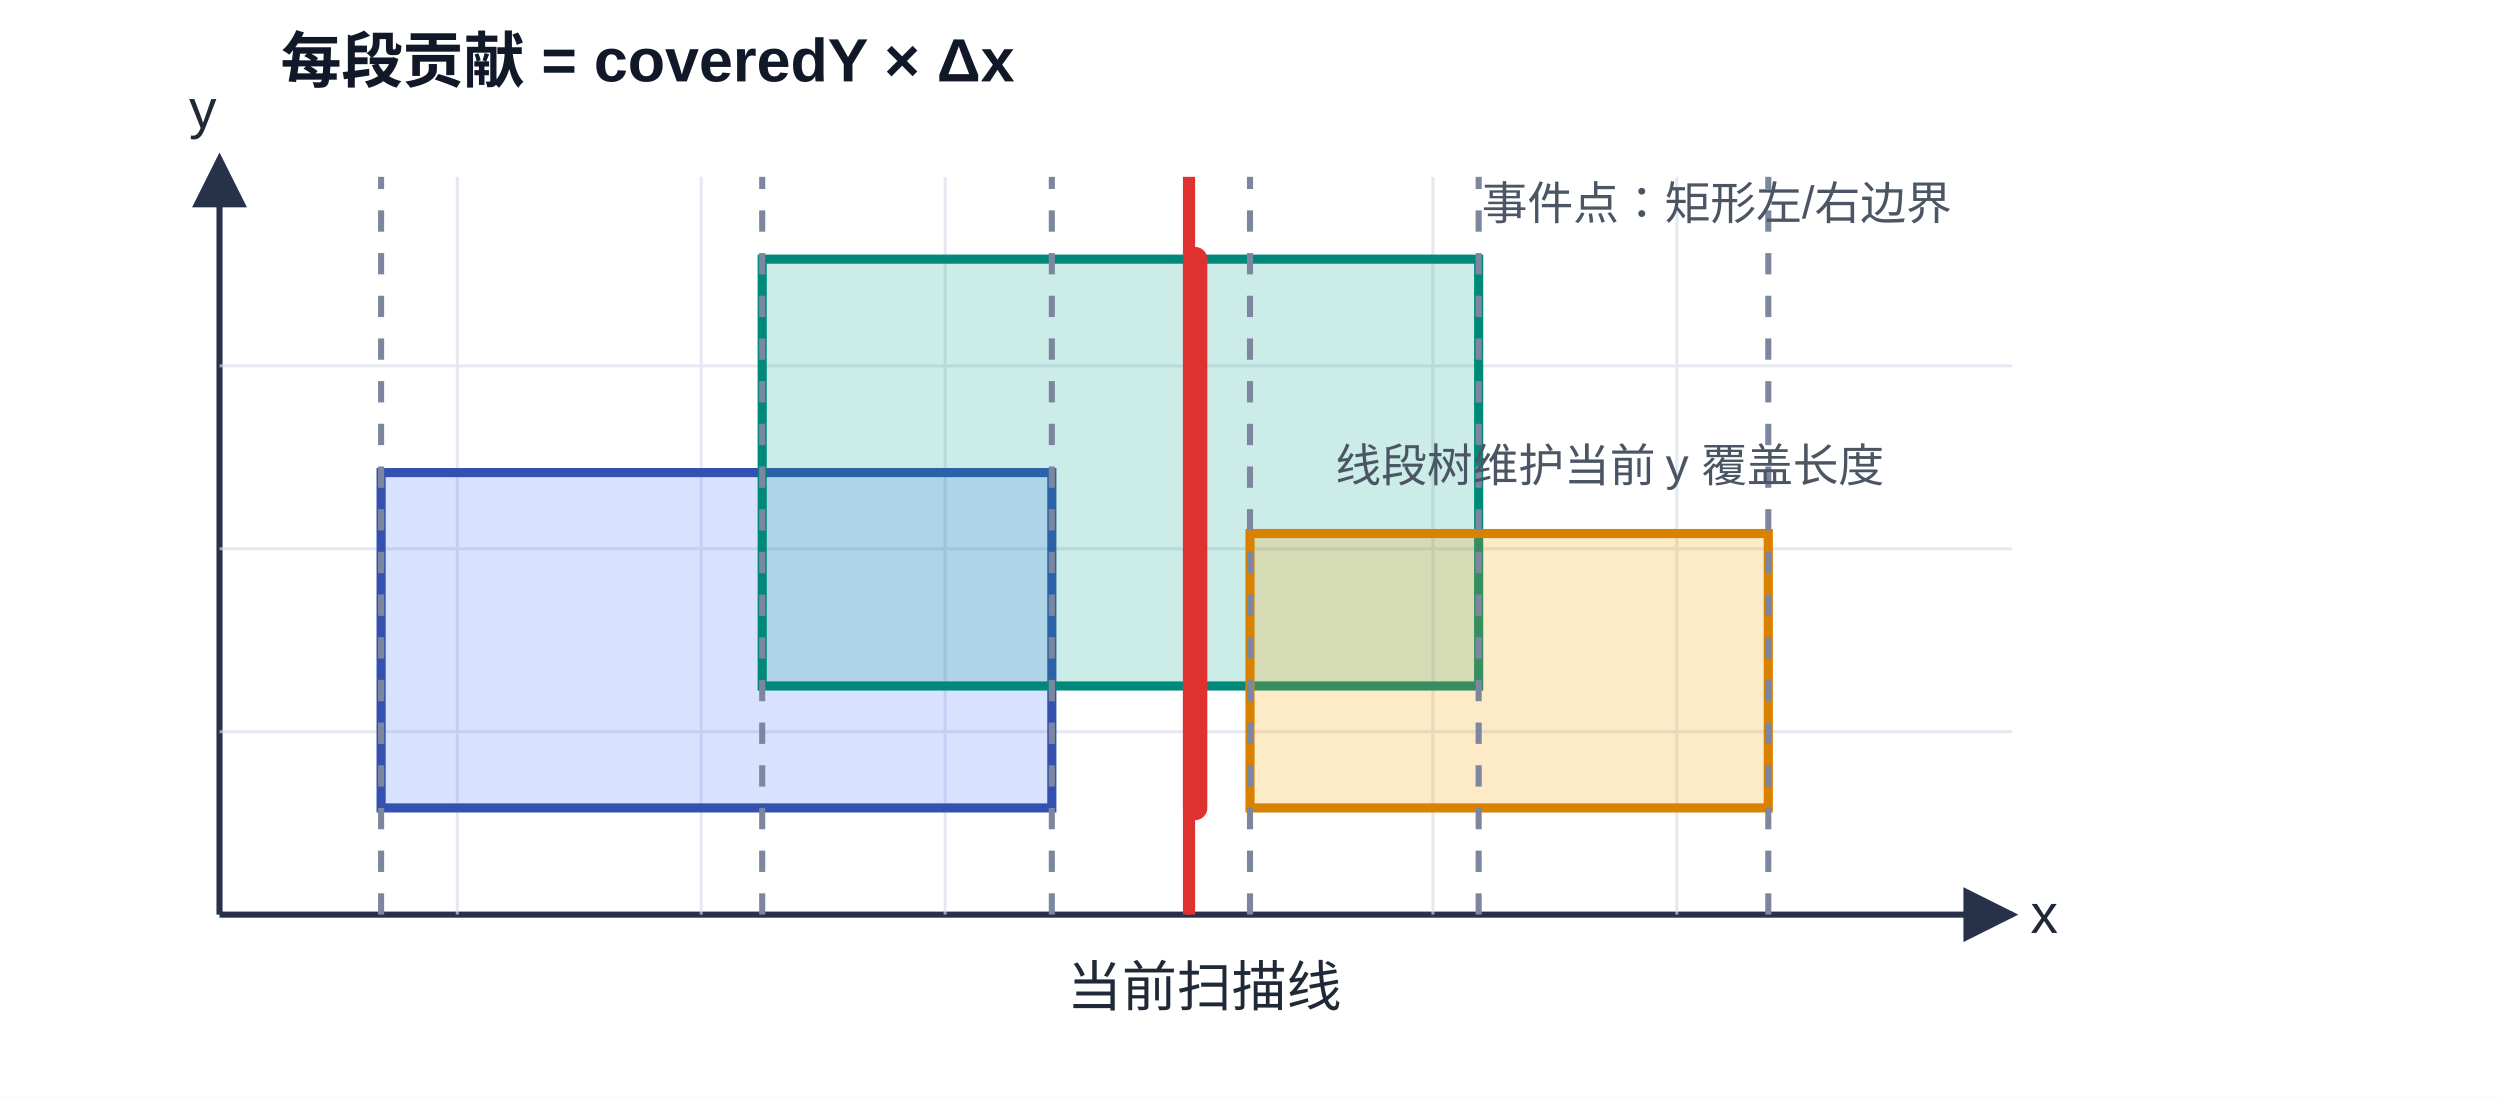
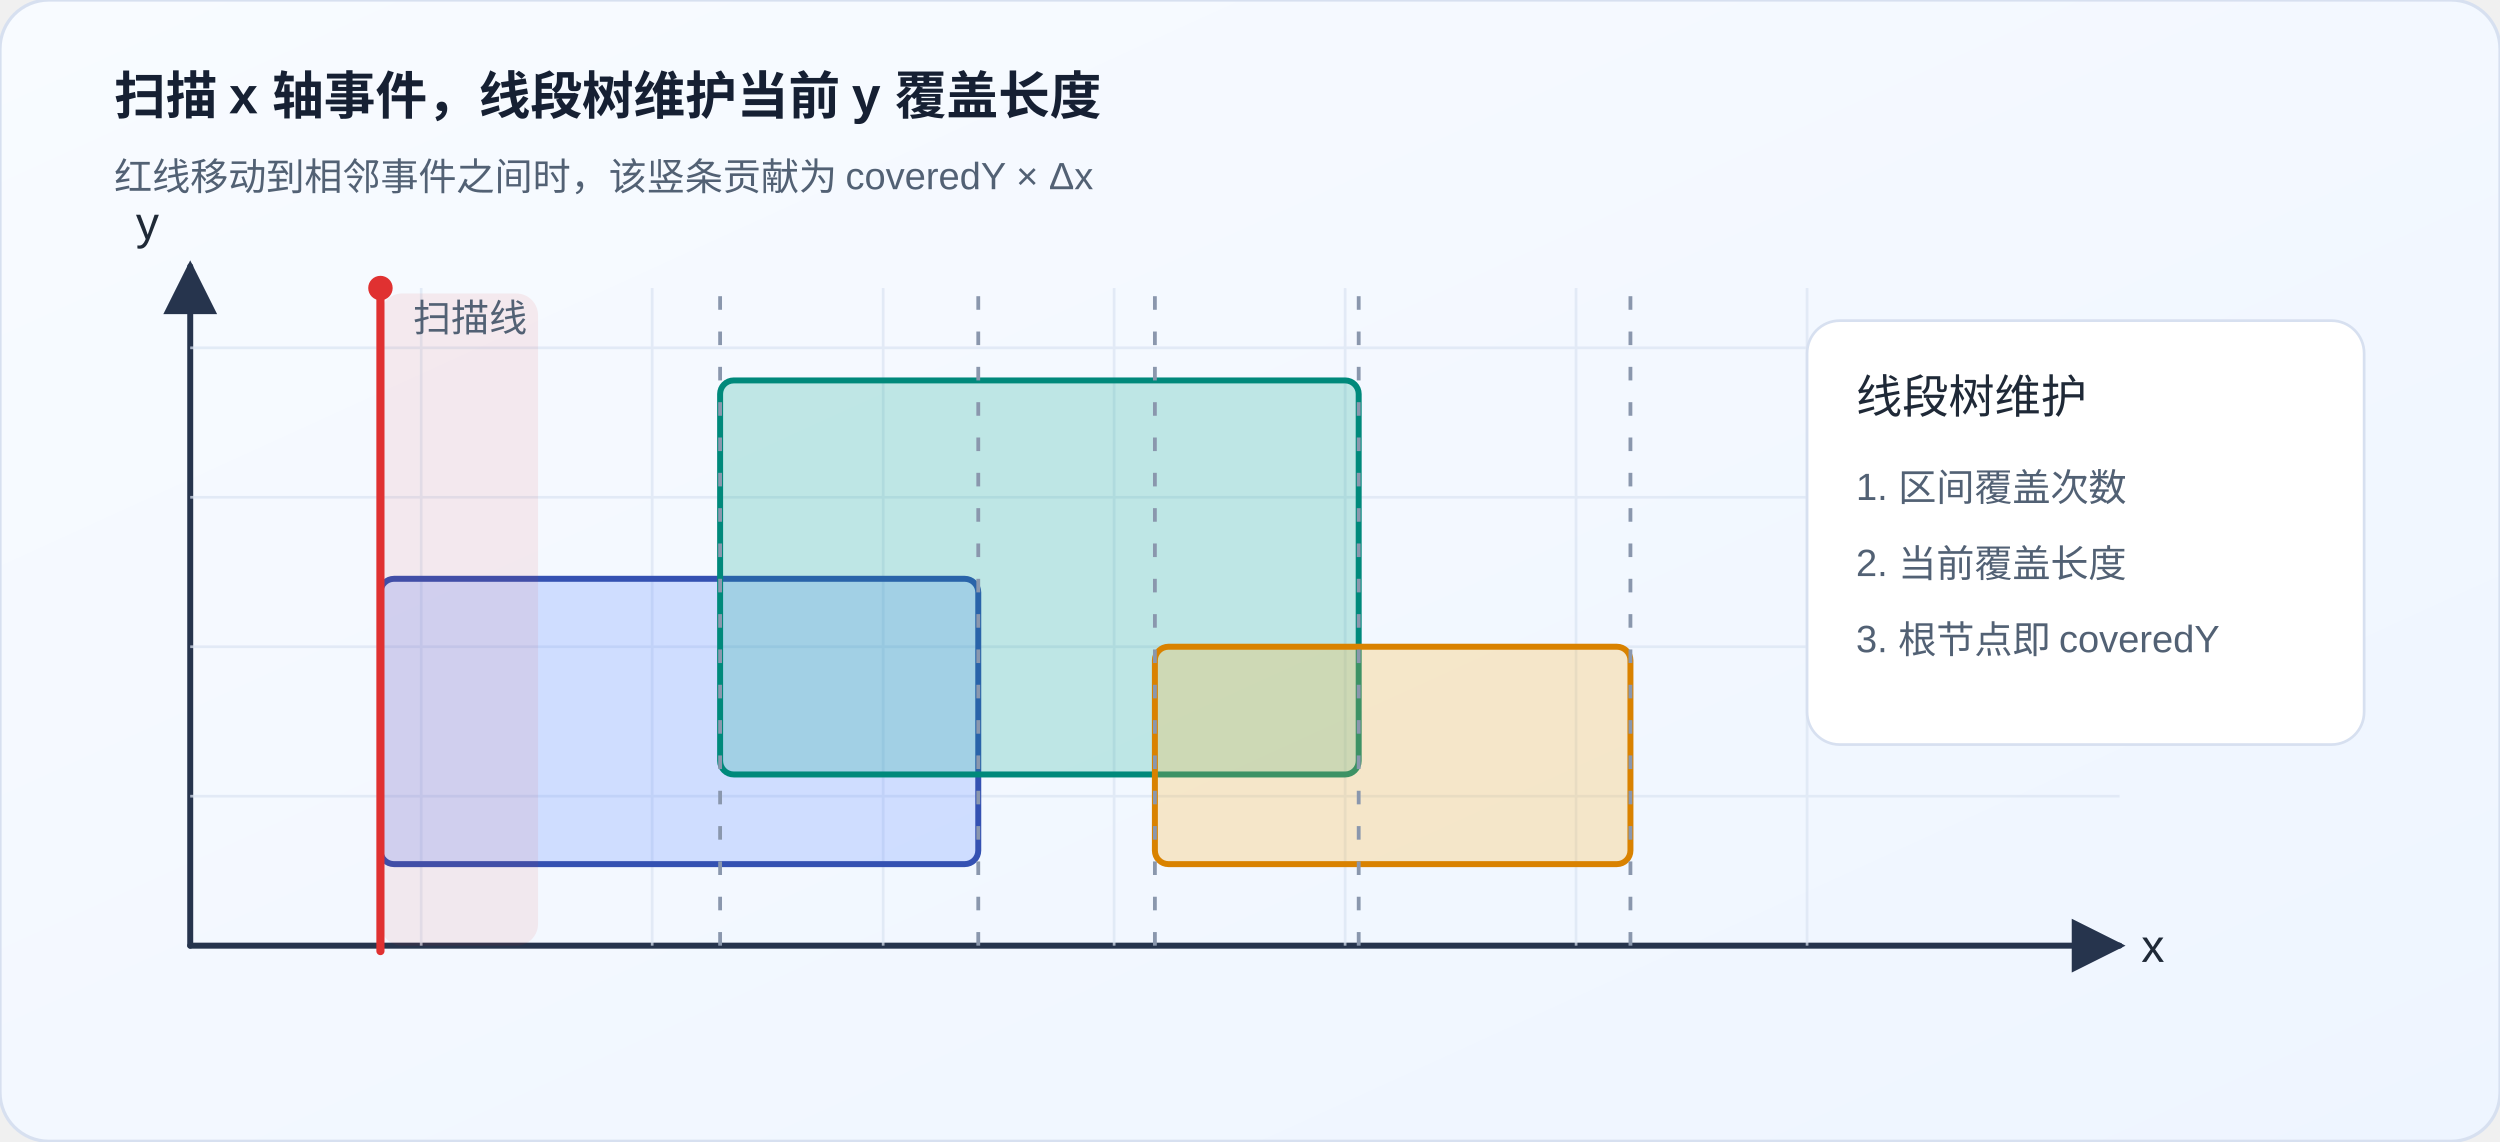
- <svg xmlns="http://www.w3.org/2000/svg" width="820" height="360" viewBox="0 0 820 360" role="img" aria-label="扫描线维护矩形面积并示意图">
+ <svg xmlns="http://www.w3.org/2000/svg" width="920" height="420" viewBox="0 0 920 420" role="img" aria-label="扫描线维护矩形面积并动画">
  <defs>
+     <linearGradient id="bg" x1="0" y1="0" x2="1" y2="1">
+       <stop offset="0%" stop-color="#f8fbff" />
+       <stop offset="100%" stop-color="#eef5ff" />
+     </linearGradient>
+     <filter id="softShadow" x="-20%" y="-20%" width="140%" height="140%">
+       <feDropShadow dx="0" dy="10" stdDeviation="12" flood-color="#1f2a44" flood-opacity=".14" />
+     </filter>
    <style>
-       .axis{stroke:#27324a;stroke-width:2;fill:none}
-       .grid{stroke:#d7dce8;stroke-width:1}
-       .rect-a{fill:#4f7cff;fill-opacity:.22;stroke:#3451b2;stroke-width:3}
-       .rect-b{fill:#00a389;fill-opacity:.20;stroke:#00897b;stroke-width:3}
-       .rect-c{fill:#f59f00;fill-opacity:.22;stroke:#d98200;stroke-width:3}
-       .scan{stroke:#e03131;stroke-width:4}
-       .event{stroke:#7c879f;stroke-width:2;stroke-dasharray:7 7}
-       .cover{stroke:#e03131;stroke-width:8;stroke-linecap:round}
-       .label{font-family:Arial,'Microsoft YaHei',sans-serif;font-size:18px;fill:#1f2937}
-       .small{font-family:Arial,'Microsoft YaHei',sans-serif;font-size:15px;fill:#4b5563}
-       .formula{font-family:Arial,'Microsoft YaHei',sans-serif;font-size:20px;fill:#111827;font-weight:700}
+       .panel{fill:url(#bg);stroke:#d7e0f0;stroke-width:1.2}
+       .axis{stroke:#26344d;stroke-width:2.2;fill:none;stroke-linecap:round}
+       .grid{stroke:#dbe4f3;stroke-width:1}
+       .event{stroke:#8a97ad;stroke-width:1.4;stroke-dasharray:5 8}
+       .rect1{fill:#4f7cff;fill-opacity:.22;stroke:#3451b2;stroke-width:2.2}
+       .rect2{fill:#00a389;fill-opacity:.22;stroke:#00897b;stroke-width:2.2}
+       .rect3{fill:#ffb020;fill-opacity:.24;stroke:#d98200;stroke-width:2.2}
+       .slab{fill:#e03131;fill-opacity:.08}
+       .scan{stroke:#e03131;stroke-width:3;stroke-linecap:round}
+       .cover{stroke:#e03131;stroke-width:7;stroke-linecap:round;filter:url(#softShadow)}
+       .dot{fill:#e03131}
+       .label{font-family:Arial,'Microsoft YaHei',sans-serif;font-size:17px;fill:#1f2937}
+       .small{font-family:Arial,'Microsoft YaHei',sans-serif;font-size:14px;fill:#526174}
+       .formula{font-family:Arial,'Microsoft YaHei',sans-serif;font-size:19px;font-weight:700;fill:#162033}
+       .scanGroup{animation:scanMove 7.2s infinite ease-in-out}
+       .cover1{animation:c1 7.2s infinite ease-in-out}
+       .cover2{animation:c2 7.2s infinite ease-in-out}
+       .cover3{animation:c3 7.2s infinite ease-in-out}
+       @keyframes scanMove{
+         0%,8%{transform:translateX(0)}
+         28%{transform:translateX(125px)}
+         48%{transform:translateX(220px)}
+         68%{transform:translateX(285px)}
+         88%,100%{transform:translateX(455px)}
+       }
+       @keyframes c1{
+         0%,11%{opacity:0}
+         16%,43%{opacity:1}
+         48%,100%{opacity:0}
+       }
+       @keyframes c2{
+         0%,27%{opacity:0}
+         32%,73%{opacity:1}
+         78%,100%{opacity:0}
+       }
+       @keyframes c3{
+         0%,62%{opacity:0}
+         68%,92%{opacity:1}
+         100%{opacity:0}
+       }
    </style>
    <marker id="arrow" markerWidth="9" markerHeight="9" refX="8" refY="4.5" orient="auto">
-       <path d="M0,0 L9,4.5 L0,9 Z" fill="#27324a" />
+       <path d="M0,0 L9,4.5 L0,9 Z" fill="#26344d" />
    </marker>
  </defs>
-   <rect x="0" y="0" width="820" height="360" fill="#ffffff" />
-   <line x1="72" y1="300" x2="660" y2="300" class="axis" marker-end="url(#arrow)" />
-   <line x1="72" y1="300" x2="72" y2="52" class="axis" marker-end="url(#arrow)" />
-   <text x="666" y="306" class="label">x</text>
-   <text x="62" y="42" class="label">y</text>
-   <g opacity=".65">
-     <line x1="150" y1="300" x2="150" y2="58" class="grid" />
-     <line x1="230" y1="300" x2="230" y2="58" class="grid" />
-     <line x1="310" y1="300" x2="310" y2="58" class="grid" />
-     <line x1="390" y1="300" x2="390" y2="58" class="grid" />
-     <line x1="470" y1="300" x2="470" y2="58" class="grid" />
-     <line x1="550" y1="300" x2="550" y2="58" class="grid" />
-     <line x1="72" y1="240" x2="660" y2="240" class="grid" />
-     <line x1="72" y1="180" x2="660" y2="180" class="grid" />
-     <line x1="72" y1="120" x2="660" y2="120" class="grid" />
+   <rect width="920" height="420" rx="18" class="panel" />
+   <text x="42" y="42" class="formula">扫描 x 轴事件，线段树维护当前 y 覆盖长度</text>
+   <text x="42" y="70" class="small">红线移动到相邻事件之间时，该竖条贡献为 coveredY × Δx</text>
+   <g transform="translate(70 88)">
+     <line x1="0" y1="260" x2="710" y2="260" class="axis" marker-end="url(#arrow)" />
+     <line x1="0" y1="260" x2="0" y2="10" class="axis" marker-end="url(#arrow)" />
+     <text x="718" y="266" class="label">x</text>
+     <text x="-20" y="0" class="label">y</text>
+     <g opacity=".72">
+       <line x1="85" y1="260" x2="85" y2="18" class="grid" />
+       <line x1="170" y1="260" x2="170" y2="18" class="grid" />
+       <line x1="255" y1="260" x2="255" y2="18" class="grid" />
+       <line x1="340" y1="260" x2="340" y2="18" class="grid" />
+       <line x1="425" y1="260" x2="425" y2="18" class="grid" />
+       <line x1="510" y1="260" x2="510" y2="18" class="grid" />
+       <line x1="595" y1="260" x2="595" y2="18" class="grid" />
+       <line x1="0" y1="205" x2="710" y2="205" class="grid" />
+       <line x1="0" y1="150" x2="710" y2="150" class="grid" />
+       <line x1="0" y1="95" x2="710" y2="95" class="grid" />
+       <line x1="0" y1="40" x2="710" y2="40" class="grid" />
+     </g>
+     <rect x="70" y="125" width="220" height="105" rx="5" class="rect1" />
+     <rect x="195" y="52" width="235" height="145" rx="5" class="rect2" />
+     <rect x="355" y="150" width="175" height="80" rx="5" class="rect3" />
+     <line x1="70" y1="260" x2="70" y2="20" class="event" />
+     <line x1="195" y1="260" x2="195" y2="20" class="event" />
+     <line x1="290" y1="260" x2="290" y2="20" class="event" />
+     <line x1="355" y1="260" x2="355" y2="20" class="event" />
+     <line x1="430" y1="260" x2="430" y2="20" class="event" />
+     <line x1="530" y1="260" x2="530" y2="20" class="event" />
+     <g class="cover1">
+       <line x1="72" y1="125" x2="72" y2="230" class="cover" />
+     </g>
+     <g class="cover2">
+       <line x1="72" y1="52" x2="72" y2="230" class="cover" />
+     </g>
+     <g class="cover3">
+       <line x1="72" y1="52" x2="72" y2="230" class="cover" />
+     </g>
+     <g class="scanGroup">
+       <rect x="70" y="20" width="58" height="240" rx="8" class="slab" />
+       <line x1="70" y1="18" x2="70" y2="262" class="scan" />
+       <circle cx="70" cy="18" r="4.5" class="dot" />
+       <text x="82" y="34" class="small">扫描线</text>
+     </g>
  </g>
-   <rect x="125" y="155" width="220" height="110" class="rect-a" />
-   <rect x="250" y="85" width="235" height="140" class="rect-b" />
-   <rect x="410" y="175" width="170" height="90" class="rect-c" />
-   <line x1="125" y1="300" x2="125" y2="58" class="event" />
-   <line x1="250" y1="300" x2="250" y2="58" class="event" />
-   <line x1="345" y1="300" x2="345" y2="58" class="event" />
-   <line x1="410" y1="300" x2="410" y2="58" class="event" />
-   <line x1="485" y1="300" x2="485" y2="58" class="event" />
-   <line x1="580" y1="300" x2="580" y2="58" class="event" />
-   <line x1="390" y1="300" x2="390" y2="58" class="scan" />
-   <line x1="392" y1="85" x2="392" y2="265" class="cover" />
-   <text x="350" y="330" class="label">当前扫描线</text>
-   <text x="486" y="72" class="small">事件点：矩形左/右边界</text>
-   <text x="438" y="158" class="small">线段树维护当前 y 覆盖长度</text>
-   <text x="92" y="27" class="formula">每段贡献 = coveredY × Δx</text>
+   <g transform="translate(665 118)">
+     <rect x="0" y="0" width="205" height="156" rx="12" fill="#ffffff" stroke="#d7e0f0" />
+     <text x="18" y="34" class="label">线段树维护</text>
+     <text x="18" y="66" class="small">1. 区间覆盖次数</text>
+     <text x="18" y="94" class="small">2. 当前覆盖长度</text>
+     <text x="18" y="122" class="small">3. 根节点即 coveredY</text>
+   </g>
</svg>
